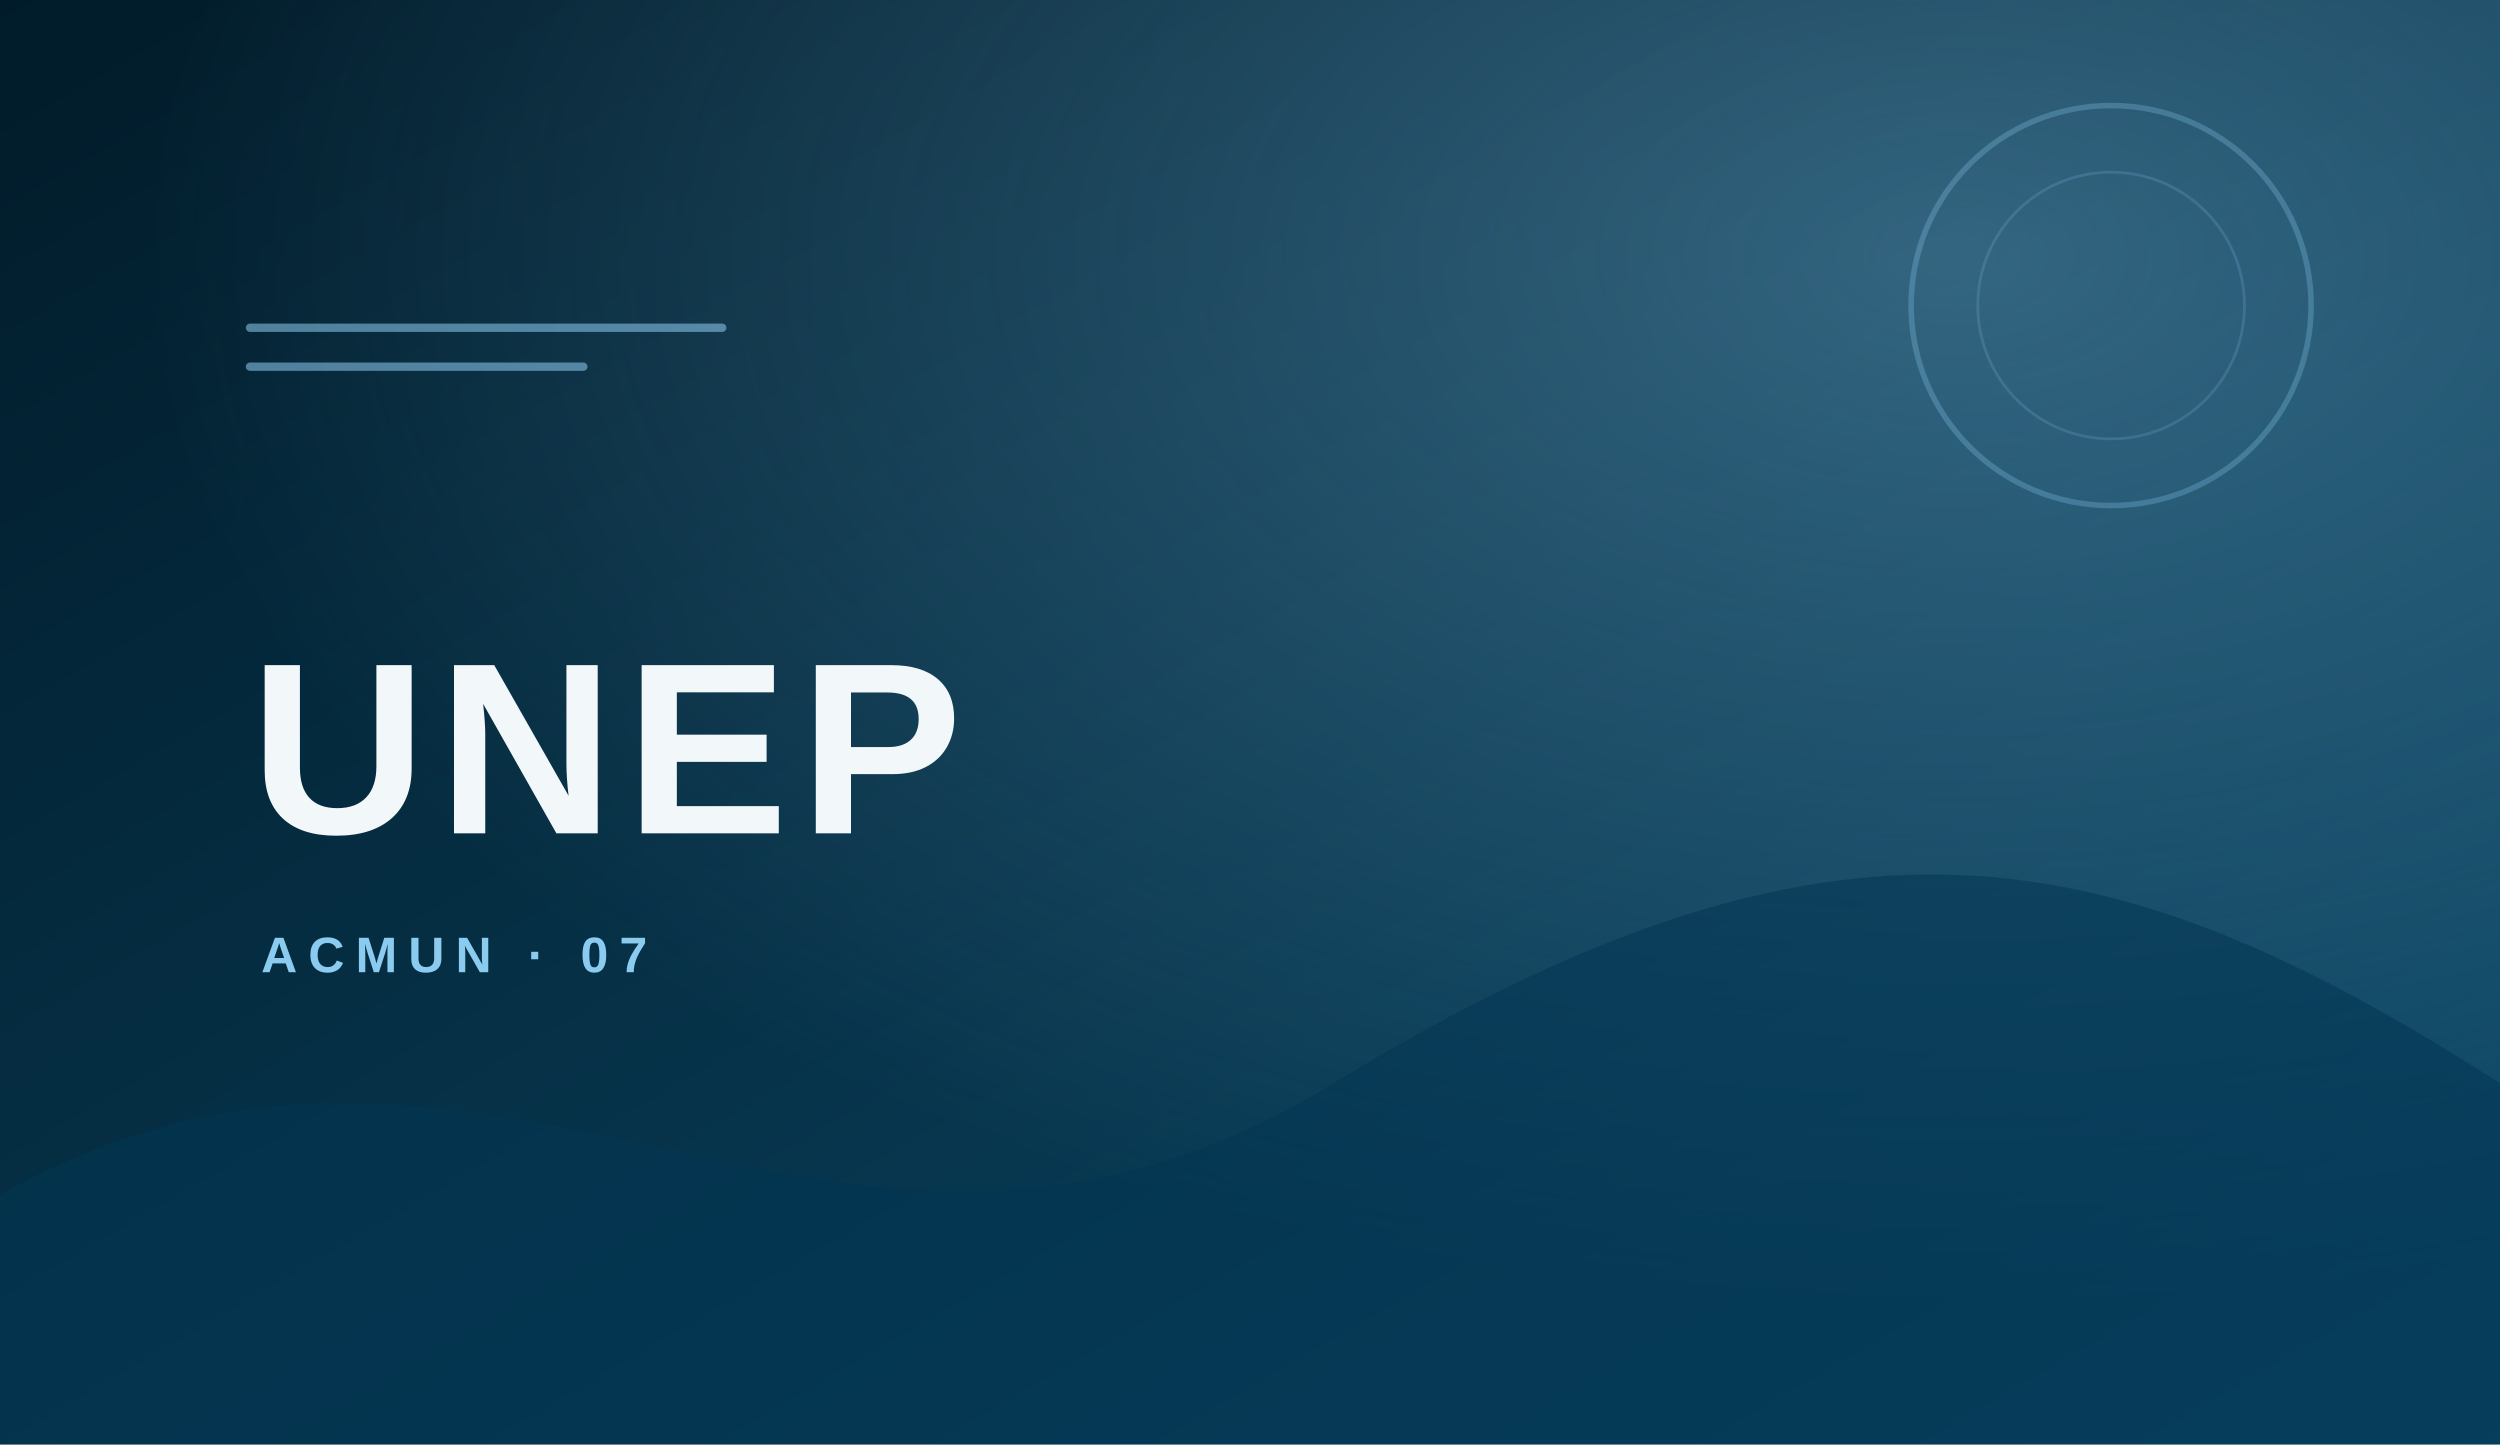
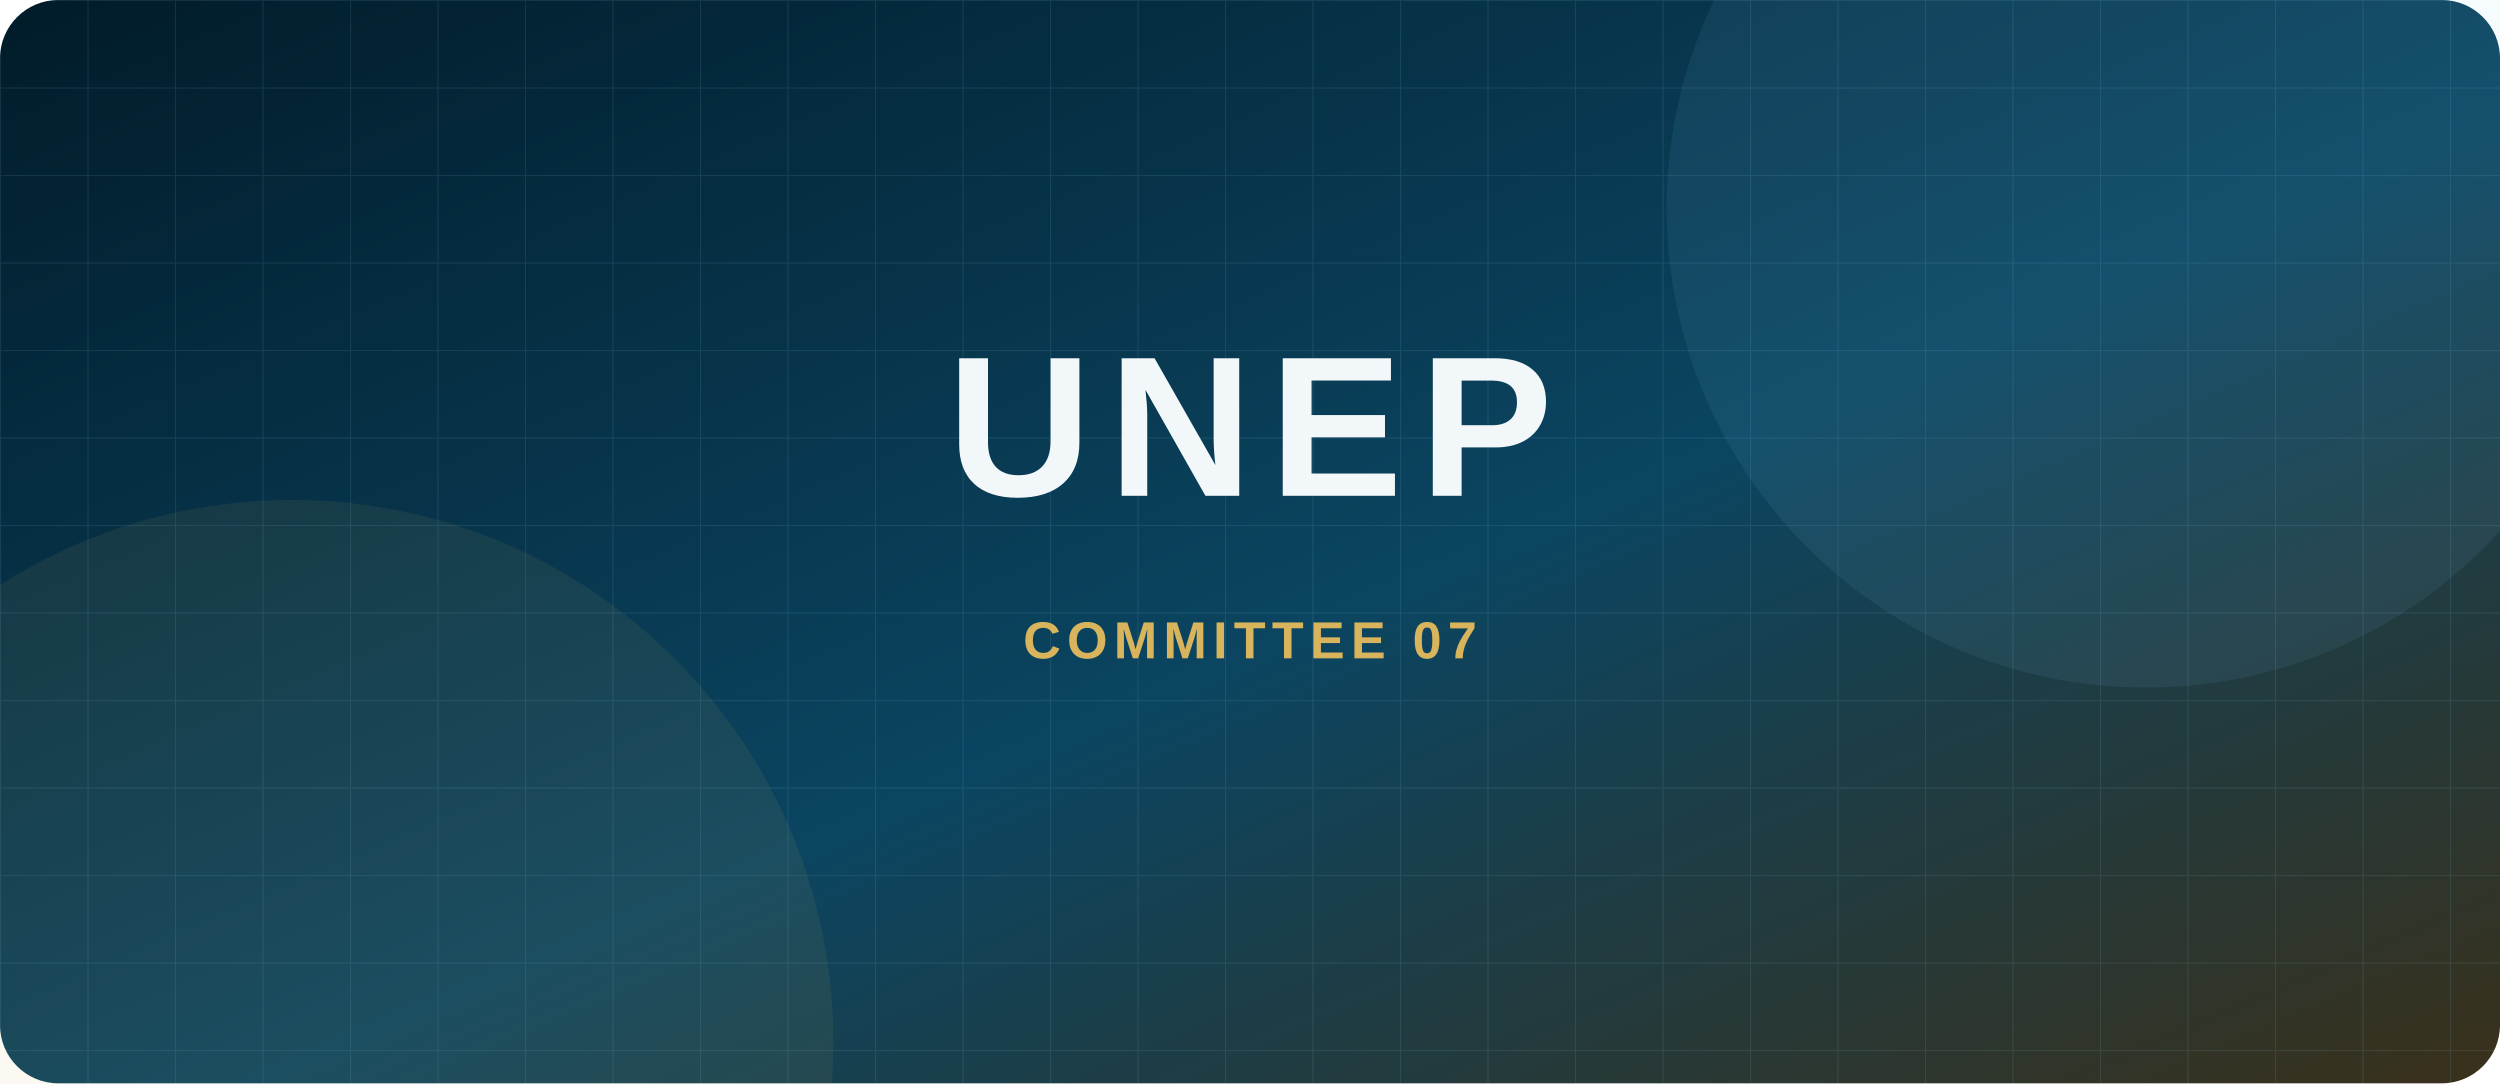
- <svg xmlns="http://www.w3.org/2000/svg" viewBox="0 0 900 520" role="img" aria-labelledby="title desc">
+ <svg xmlns="http://www.w3.org/2000/svg" viewBox="0 0 1200 520" role="img" aria-label="United Nations Environment Programme placeholder artwork">
  <defs>
    <linearGradient id="bg" x1="0" y1="0" x2="1" y2="1">
      <stop stop-color="#011b29" />
-       <stop offset="1" stop-color="#0b4968" />
+       <stop offset=".55" stop-color="#0b4561" />
+       <stop offset="1" stop-color="#3a301a" />
    </linearGradient>
-     <radialGradient id="glow" cx="78%" cy="18%" r="72%">
-       <stop stop-color="#8ccbf0" stop-opacity=".34" />
-       <stop offset="1" stop-color="#8ccbf0" stop-opacity="0" />
-     </radialGradient>
+     <pattern id="grid" width="42" height="42" patternUnits="userSpaceOnUse">
+       <path d="M42 0H0V42" fill="none" stroke="#8ccbf0" stroke-opacity=".12" />
+     </pattern>
  </defs>
-   <rect width="900" height="520" fill="url(#bg)" />
-   <rect width="900" height="520" fill="url(#glow)" />
-   <path d="M0 430 C180 330 300 500 480 390 S760 300 900 390 V520 H0Z" fill="#013552" opacity=".55" />
-   <circle cx="760" cy="110" r="72" fill="none" stroke="#8ccbf0" stroke-opacity=".28" stroke-width="2" />
-   <circle cx="760" cy="110" r="48" fill="none" stroke="#8ccbf0" stroke-opacity=".18" stroke-width="1" />
-   <path d="M90 118H260M90 132H210" stroke="#8ccbf0" stroke-opacity=".55" stroke-width="3" stroke-linecap="round" />
-   <text x="90" y="300" fill="#f2f7fa" font-family="Arial,Helvetica,sans-serif" font-size="88" font-weight="700" letter-spacing="4">UNEP</text>
-   <text x="94" y="350" fill="#8ccbf0" font-family="Arial,Helvetica,sans-serif" font-size="18" font-weight="700" letter-spacing="4">ACMUN · 07</text>
+   <rect width="1200" height="520" rx="28" fill="url(#bg)" />
+   <rect width="1200" height="520" rx="28" fill="url(#grid)" />
+   <circle cx="1030" cy="100" r="230" fill="#8ccbf0" fill-opacity=".08" />
+   <circle cx="140" cy="500" r="260" fill="#d8b45c" fill-opacity=".08" />
+   <text x="600" y="238" text-anchor="middle" font-family="Arial,Helvetica,sans-serif" font-size="96" font-weight="700" letter-spacing="8" fill="#f2f7fa">UNEP</text>
+   <text x="600" y="316" text-anchor="middle" font-family="Arial,Helvetica,sans-serif" font-size="25" font-weight="600" letter-spacing="3" fill="#d8b45c">COMMITTEE 07</text>
</svg>
